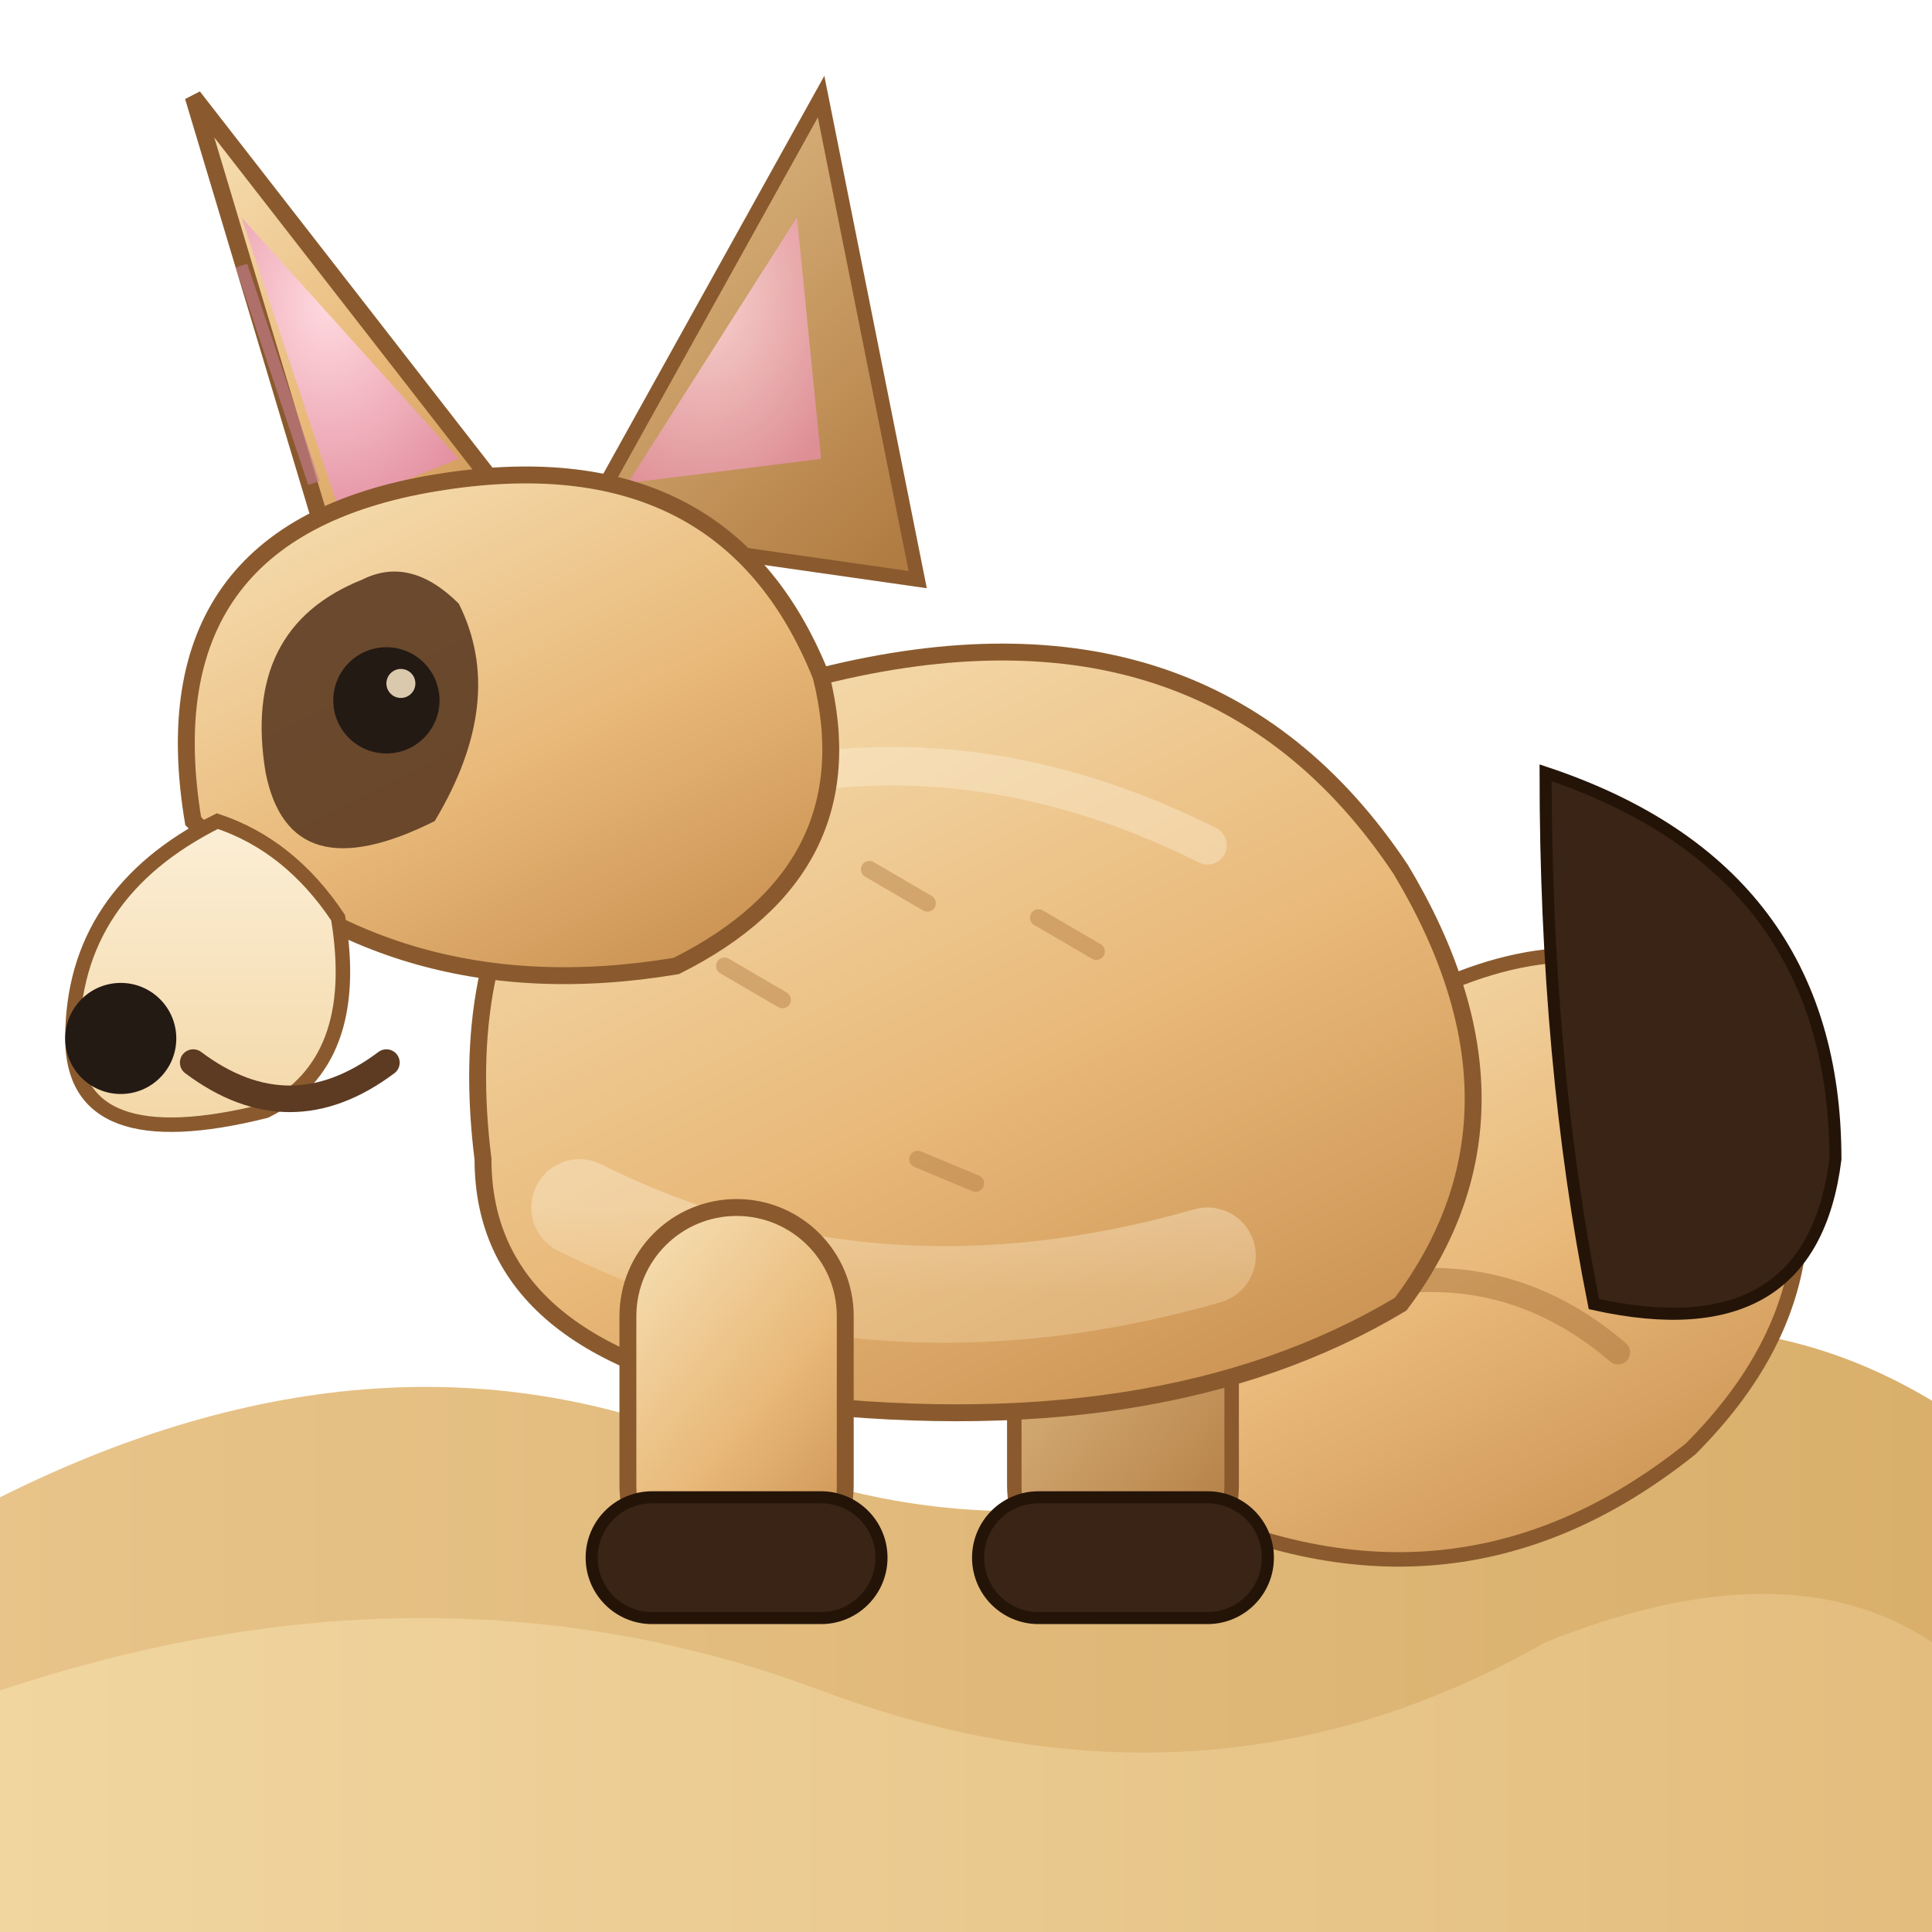
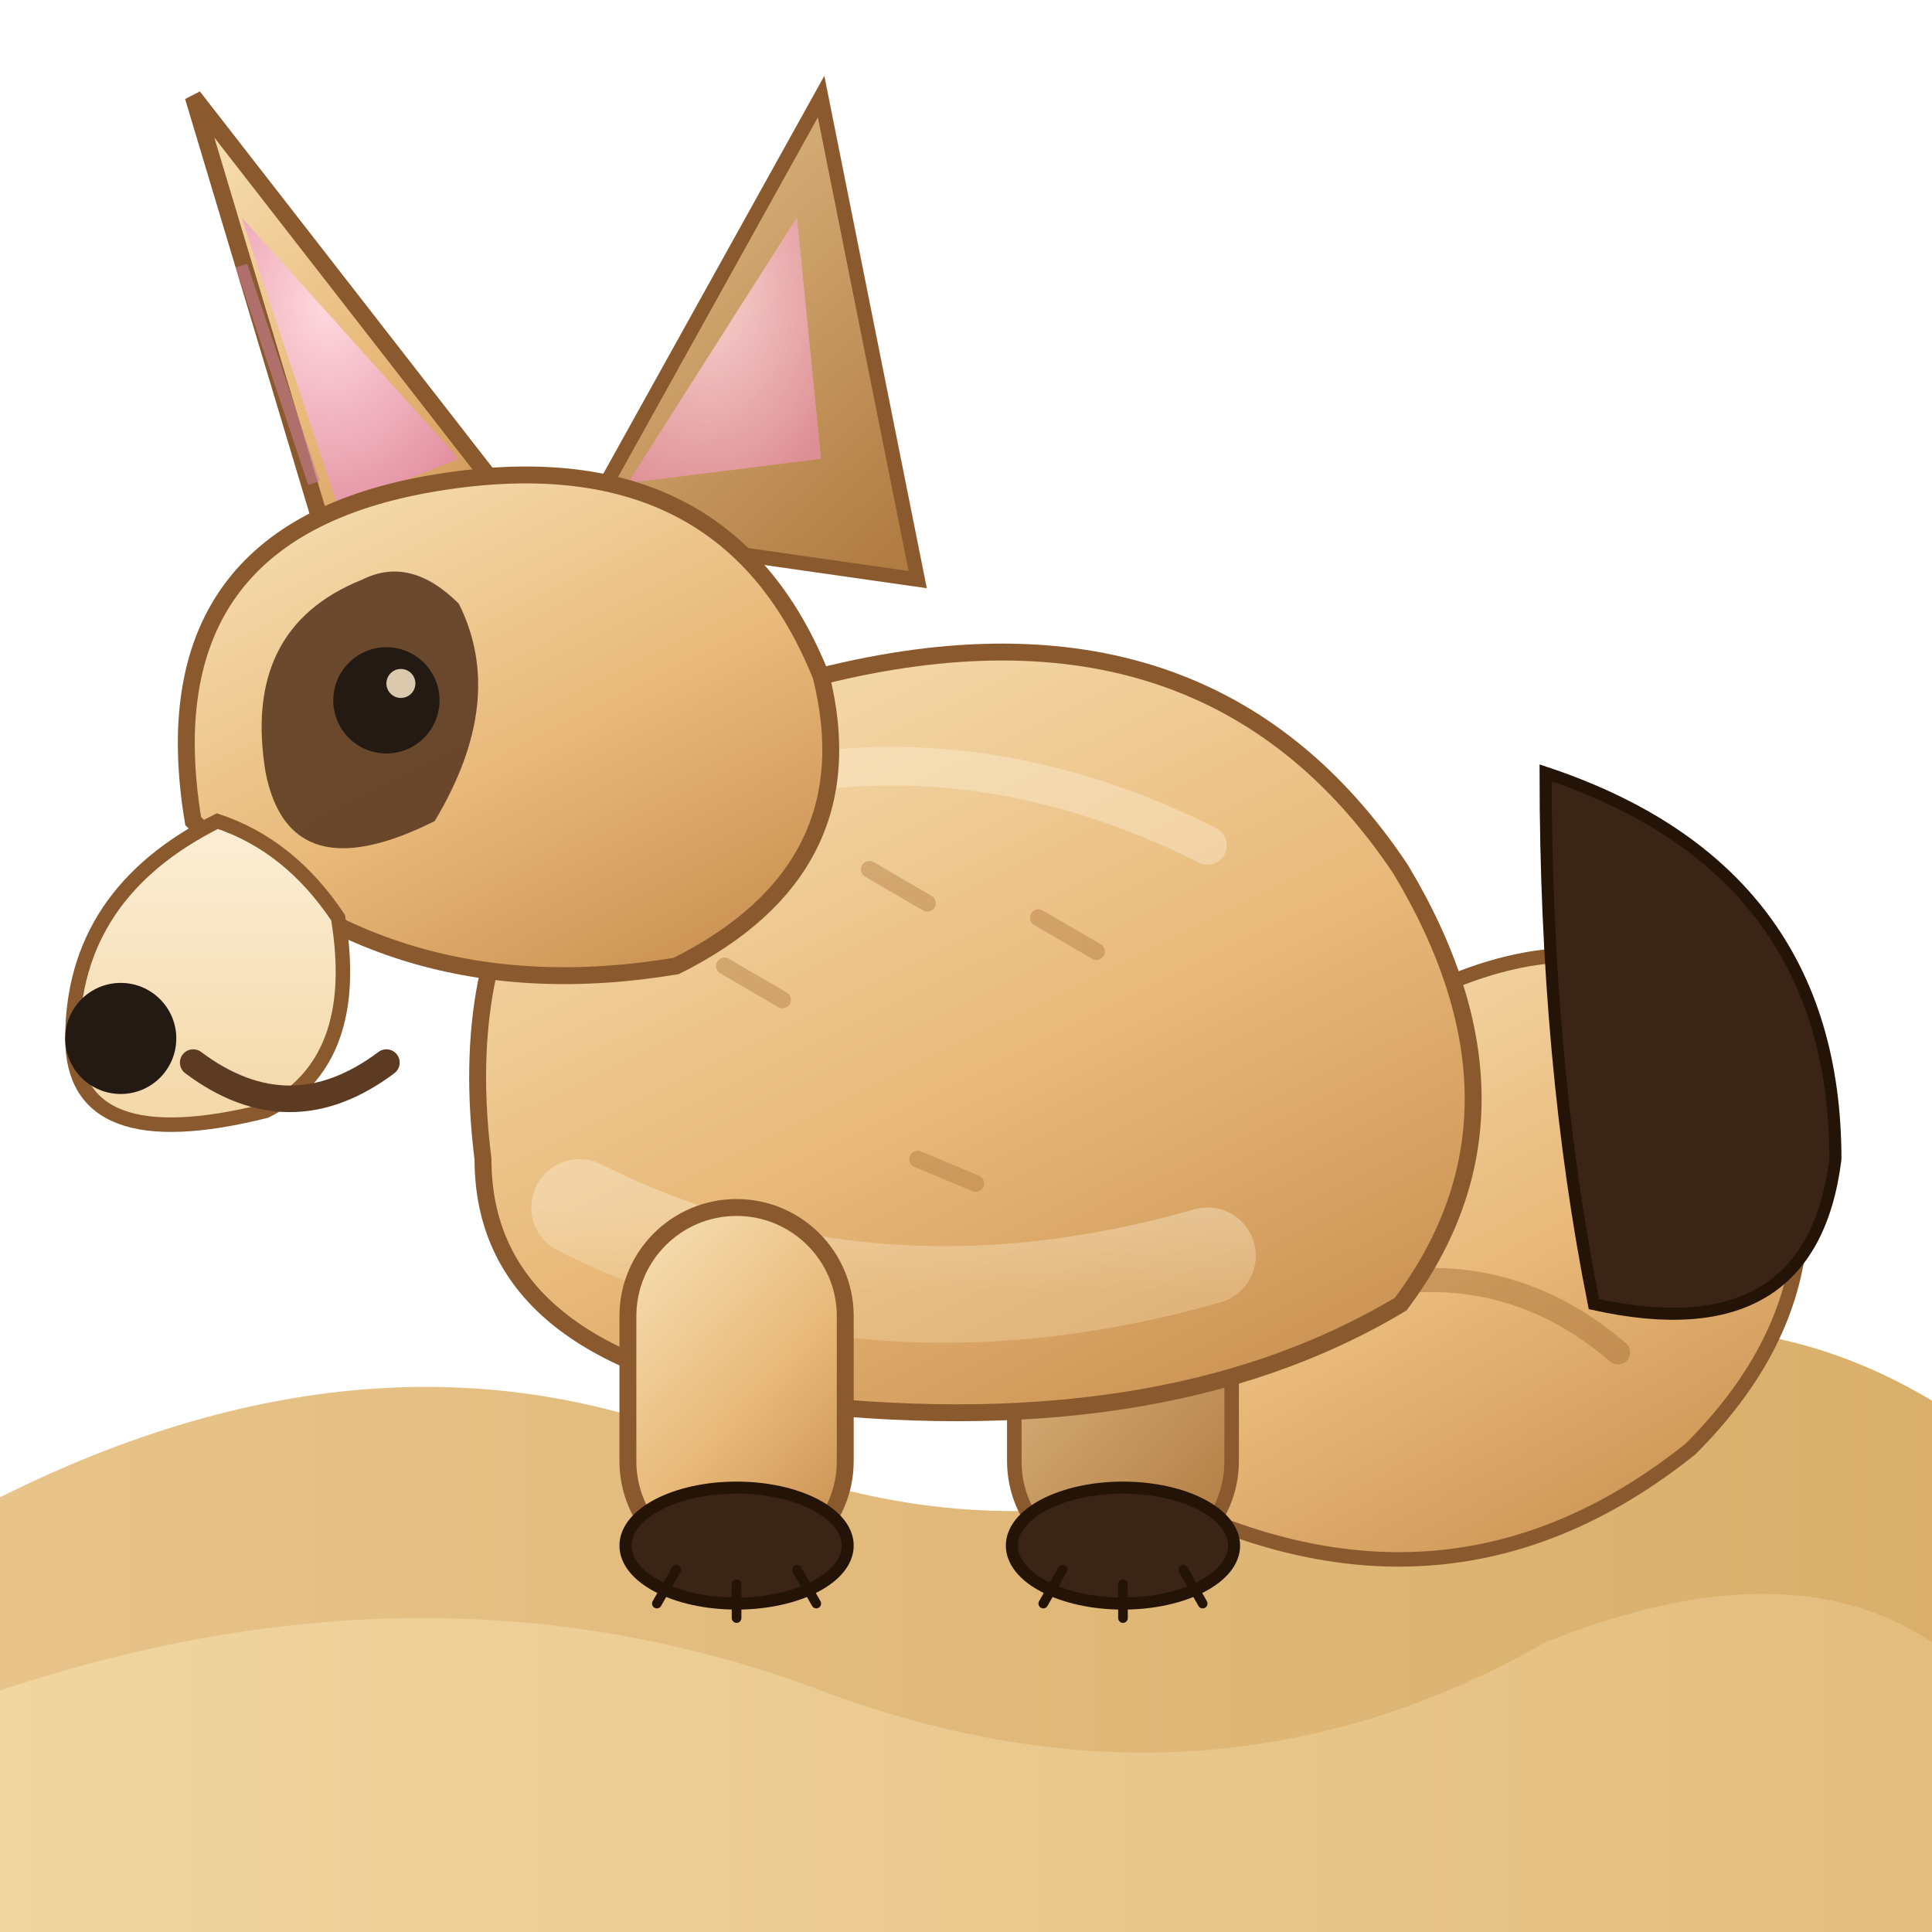
<svg xmlns="http://www.w3.org/2000/svg" viewBox="0 0 80 80">
  <defs>
    <linearGradient id="fennecFur" x1="20%" y1="0%" x2="85%" y2="100%">
      <stop offset="0%" stop-color="#f6ddb0" />
      <stop offset="55%" stop-color="#e8b878" />
      <stop offset="100%" stop-color="#c88f50" />
    </linearGradient>
    <linearGradient id="fennecFurDark" x1="20%" y1="0%" x2="85%" y2="100%">
      <stop offset="0%" stop-color="#e0bb86" />
      <stop offset="100%" stop-color="#b17c42" />
    </linearGradient>
    <linearGradient id="fennecBelly" x1="0%" y1="0%" x2="0%" y2="100%">
      <stop offset="0%" stop-color="#fcefd6" />
      <stop offset="100%" stop-color="#f3d7a7" />
    </linearGradient>
    <radialGradient id="earInner" cx="40%" cy="30%" r="80%">
      <stop offset="0%" stop-color="#ffd9df" />
      <stop offset="100%" stop-color="#e38fa0" />
    </radialGradient>
    <linearGradient id="sandGrad1" x1="0%" y1="0%" x2="100%" y2="0%">
      <stop offset="0%" stop-color="#e8c48a" />
      <stop offset="100%" stop-color="#d9af6b" />
    </linearGradient>
    <linearGradient id="sandGrad2" x1="0%" y1="0%" x2="100%" y2="0%">
      <stop offset="0%" stop-color="#f1d6a0" />
      <stop offset="100%" stop-color="#e3bd7e" />
    </linearGradient>
  </defs>
  <path d="M0 62 Q16 54 30 60 Q44 66 58 58 Q70 52 80 58 L80 80 L0 80 Z" fill="url(#sandGrad1)" />
  <path d="M0 70 Q18 64 34 70 Q50 76 64 68 Q74 64 80 68 L80 80 L0 80 Z" fill="url(#sandGrad2)" />
  <g>
    <animateTransform attributeName="transform" type="rotate" values="-5 48 53;6 48 53;-5 48 53" dur="3.2s" repeatCount="indefinite" />
    <path d="M46 52 Q62 34 72 42 Q78 52 70 60 Q60 68 48 62 Q42 57 46 52 Z" fill="url(#fennecFur)" stroke="#8a5a2e" stroke-width="0.6" />
    <path d="M50 56 Q60 50 67 56" fill="none" stroke="#a9733c" stroke-width="1" opacity="0.5" stroke-linecap="round" />
    <path d="M64 32 Q76 36 76 48 Q75 56 66 54 Q64 44 64 32 Z" fill="#3a2416" stroke="#241408" stroke-width="0.5" />
  </g>
-   <rect x="42" y="50" width="9" height="16" rx="4.5" fill="url(#fennecFurDark)" stroke="#8a5a2e" stroke-width="0.6" />
-   <rect x="40.5" y="62" width="12" height="5" rx="2.5" fill="#3a2416" stroke="#241408" stroke-width="0.5" />
+   <rect x="42" y="50" width="9" height="15" rx="4.5" fill="url(#fennecFurDark)" stroke="#8a5a2e" stroke-width="0.6" />
+   <ellipse cx="46.5" cy="64" rx="4.6" ry="2.4" fill="#3a2416" stroke="#241408" stroke-width="0.5" />
+   <g stroke="#241408" stroke-width="0.4" stroke-linecap="round">
+     <line x1="44" y1="65" x2="43.2" y2="66.4" />
+     <line x1="46.5" y1="65.6" x2="46.5" y2="67" />
+     <line x1="49" y1="65" x2="49.8" y2="66.4" />
+   </g>
  <path d="M20 48 Q18 32 34 28 Q50 24 58 36 Q64 46 58 54 Q48 60 32 58 Q20 56 20 48 Z" fill="url(#fennecFur)" stroke="#8a5a2e" stroke-width="0.7" />
  <path d="M26 34 Q38 29 50 35" fill="none" stroke="#fcefd6" stroke-width="1.6" opacity="0.4" stroke-linecap="round" />
  <path d="M24 50 Q36 56 50 52" fill="none" stroke="url(#fennecBelly)" stroke-width="4" opacity="0.4" stroke-linecap="round" />
  <path d="M30 40 l2.4 1.4 M36 36 l2.4 1.4 M43 38 l2.4 1.4 M38 48 l2.4 1" stroke="#a9733c" stroke-width="0.7" opacity="0.4" stroke-linecap="round" />
-   <rect x="26" y="50" width="9" height="16" rx="4.5" fill="url(#fennecFur)" stroke="#8a5a2e" stroke-width="0.7" />
-   <rect x="24.5" y="62" width="12" height="5" rx="2.5" fill="#3a2416" stroke="#241408" stroke-width="0.5" />
+   <rect x="26" y="50" width="9" height="15" rx="4.5" fill="url(#fennecFur)" stroke="#8a5a2e" stroke-width="0.7" />
+   <ellipse cx="30.5" cy="64" rx="4.6" ry="2.4" fill="#3a2416" stroke="#241408" stroke-width="0.5" />
+   <g stroke="#241408" stroke-width="0.4" stroke-linecap="round">
+     <line x1="28" y1="65" x2="27.2" y2="66.4" />
+     <line x1="30.5" y1="65.6" x2="30.5" y2="67" />
+     <line x1="33" y1="65" x2="33.8" y2="66.4" />
+   </g>
  <path d="M24 22 L34 4 L38 24 Z" fill="url(#fennecFurDark)" stroke="#8a5a2e" stroke-width="0.6" />
  <path d="M26 20 L33 9 L34 19 Z" fill="url(#earInner)" opacity="0.85" />
  <g>
    <animateTransform attributeName="transform" type="rotate" values="-3 22 23;4 22 23;-3 22 23" dur="2.6s" repeatCount="indefinite" />
    <path d="M14 24 L8 4 L22 22 Z" fill="url(#fennecFur)" stroke="#8a5a2e" stroke-width="0.7" />
    <path d="M14 21 L10 9 L19 19 Z" fill="url(#earInner)" />
    <path d="M13 20 L10 11" stroke="#c87e94" stroke-width="0.5" opacity="0.6" />
  </g>
  <path d="M8 34 Q6 22 18 20 Q30 18 34 28 Q36 36 28 40 Q16 42 8 34 Z" fill="url(#fennecFur)" stroke="#8a5a2e" stroke-width="0.7" />
  <path d="M9 34 Q3 37 3 43 Q3 48 11 46 Q15 44 14 38 Q12 35 9 34 Z" fill="url(#fennecBelly)" stroke="#8a5a2e" stroke-width="0.6" />
  <path d="M15 24 Q10 26 11 32 Q12 37 18 34 Q21 29 19 25 Q17 23 15 24 Z" fill="#5c3b22" opacity="0.9" />
  <circle cx="5" cy="43" r="2.3" fill="#241a14" />
  <circle cx="16" cy="29" r="2.2" fill="#241a14" />
  <circle cx="16.6" cy="28.3" r="0.6" fill="#fbe8c9" opacity="0.85" />
  <path d="M8 44 Q12 47 16 44" stroke="#5c3b22" stroke-width="1.1" fill="none" stroke-linecap="round" />
</svg>
